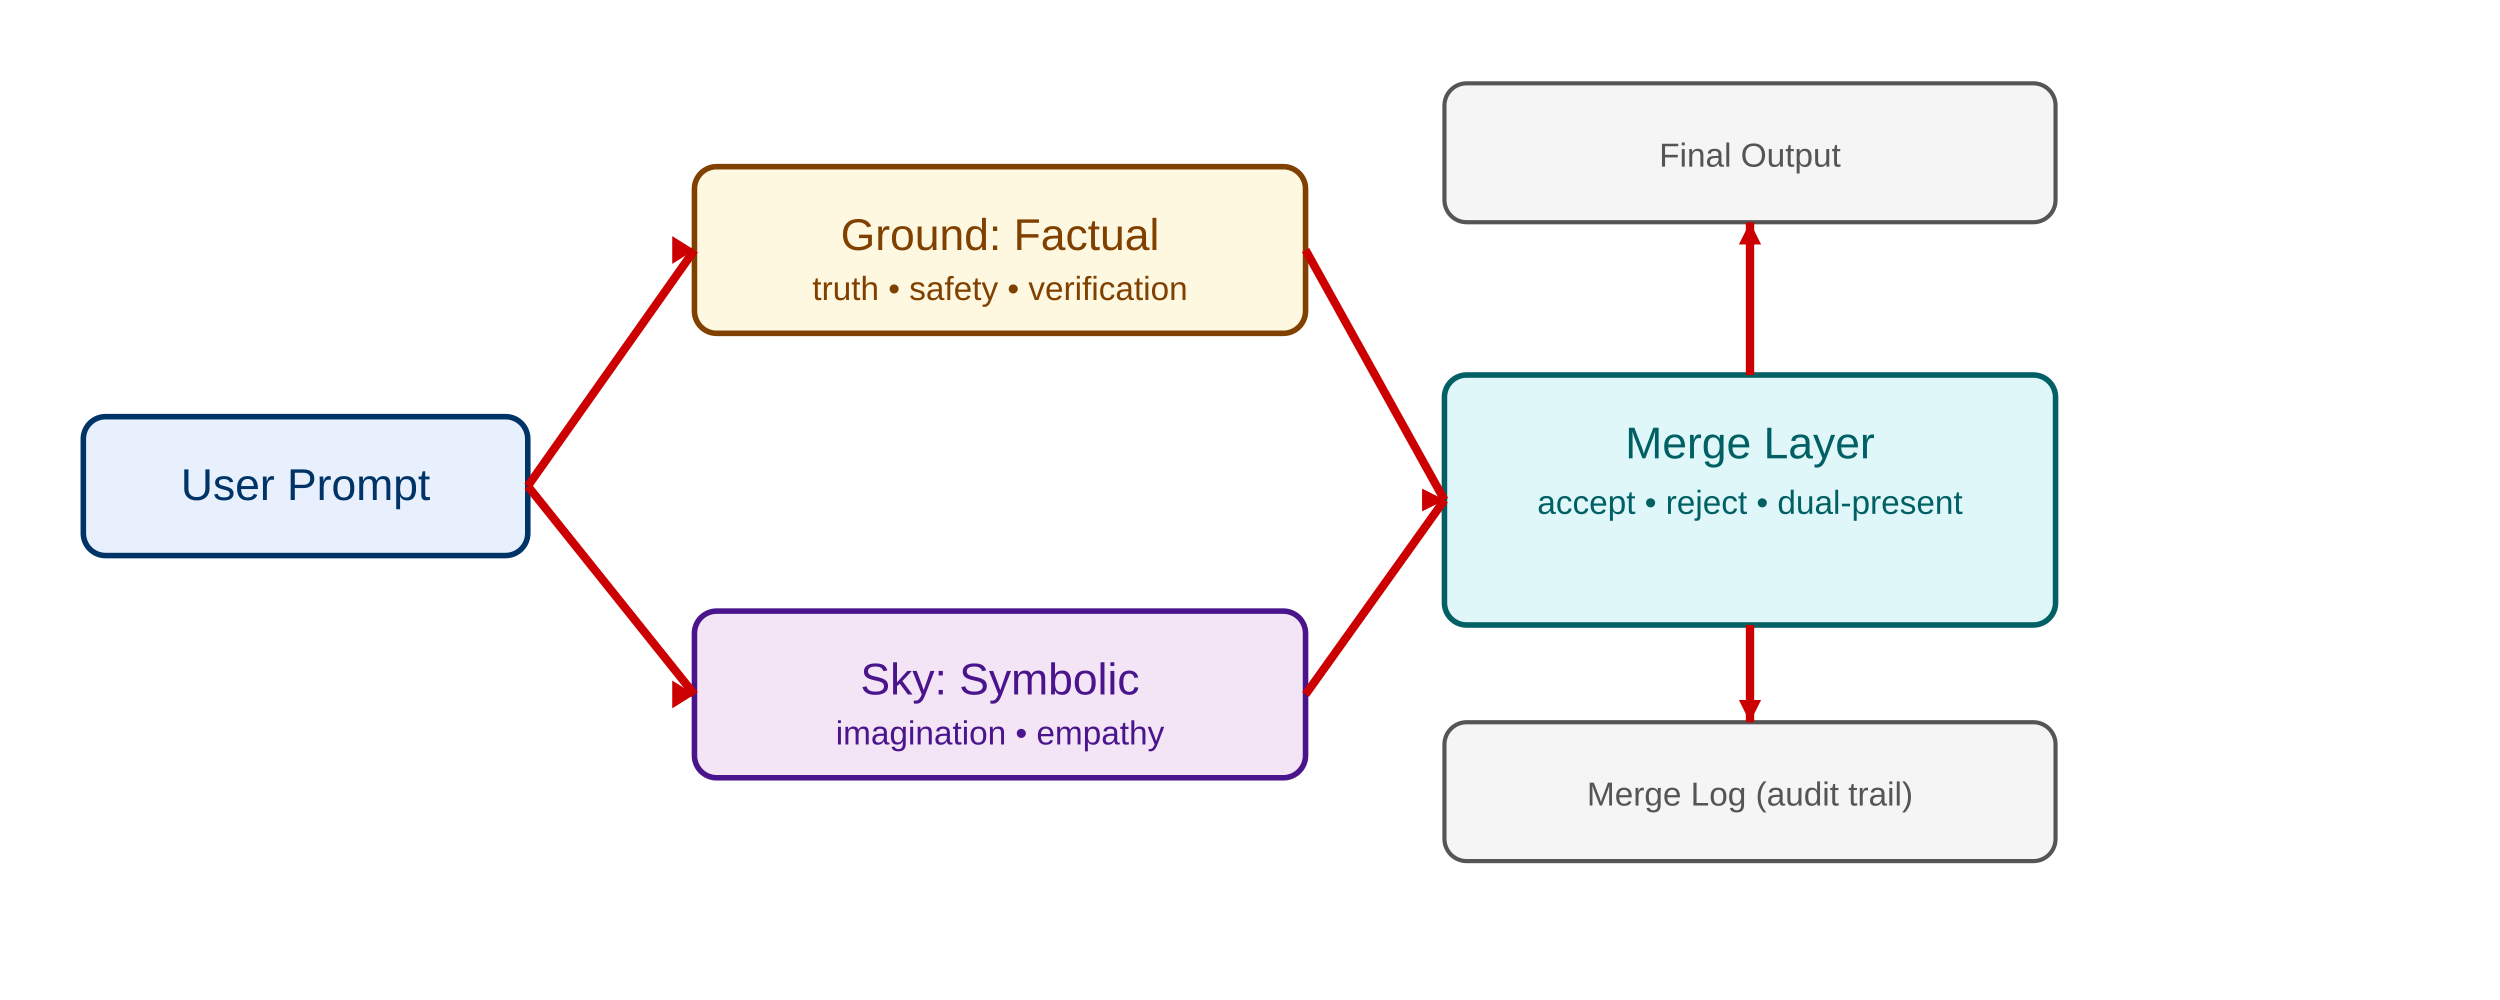
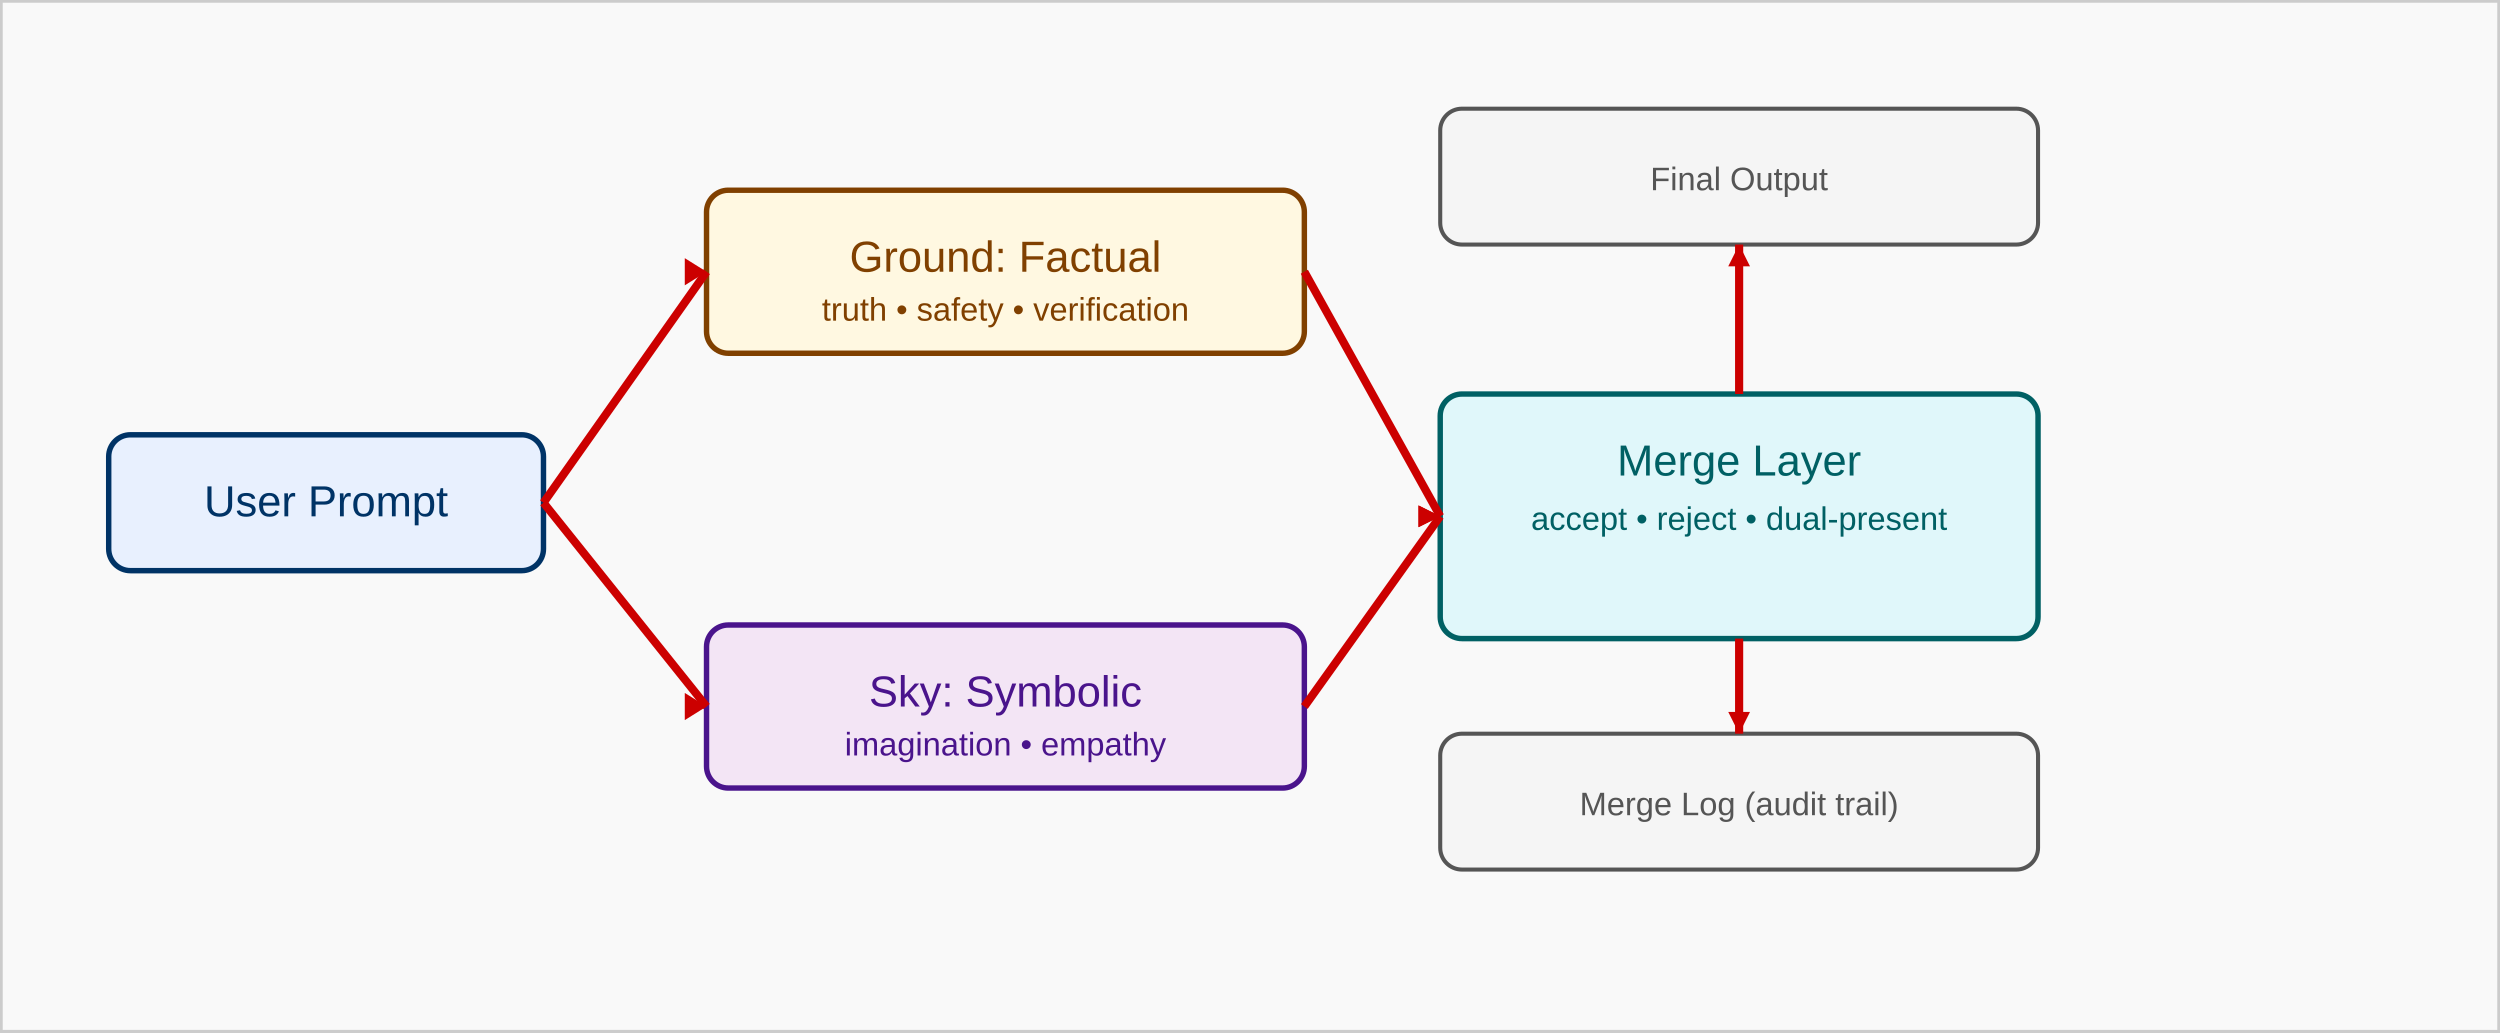
- <svg xmlns="http://www.w3.org/2000/svg" width="900" height="360" viewBox="0 0 900 360">
-   <rect x="30" y="150" width="160" height="50" rx="8" ry="8" fill="#e8f0fe" stroke="#003366" stroke-width="2" />
-   <text x="110" y="180" text-anchor="middle" font-family="Arial, sans-serif" font-size="16" fill="#003366">User Prompt</text>
-   <rect x="250" y="60" width="220" height="60" rx="8" ry="8" fill="#fff8e1" stroke="#804000" stroke-width="2" />
-   <text x="360" y="90" text-anchor="middle" font-family="Arial, sans-serif" font-size="16" fill="#804000">Ground: Factual</text>
-   <text x="360" y="108" text-anchor="middle" font-family="Arial, sans-serif" font-size="12" fill="#804000">truth • safety • verification</text>
-   <rect x="250" y="220" width="220" height="60" rx="8" ry="8" fill="#f3e5f5" stroke="#4a148c" stroke-width="2" />
-   <text x="360" y="250" text-anchor="middle" font-family="Arial, sans-serif" font-size="16" fill="#4a148c">Sky: Symbolic</text>
-   <text x="360" y="268" text-anchor="middle" font-family="Arial, sans-serif" font-size="12" fill="#4a148c">imagination • empathy</text>
-   <rect x="520" y="135" width="220" height="90" rx="8" ry="8" fill="#e0f7fa" stroke="#006064" stroke-width="2" />
-   <text x="630" y="165" text-anchor="middle" font-family="Arial, sans-serif" font-size="16" fill="#006064">Merge Layer</text>
-   <text x="630" y="185" text-anchor="middle" font-family="Arial, sans-serif" font-size="12" fill="#006064">accept • reject • dual-present</text>
-   <rect x="520" y="260" width="220" height="50" rx="8" ry="8" fill="#f5f5f5" stroke="#555555" stroke-width="1.5" />
-   <text x="630" y="290" text-anchor="middle" font-family="Arial, sans-serif" font-size="12" fill="#555555">Merge Log (audit trail)</text>
-   <rect x="520" y="30" width="220" height="50" rx="8" ry="8" fill="#f5f5f5" stroke="#555555" stroke-width="1.5" />
-   <text x="630" y="60" text-anchor="middle" font-family="Arial, sans-serif" font-size="12" fill="#555555">Final Output</text>
-   <line x1="190" y1="175" x2="250" y2="90" stroke="#cc0000" stroke-width="3" />
-   <polygon points="250,90 242,95 242,85" fill="#cc0000" />
-   <line x1="190" y1="175" x2="250" y2="250" stroke="#cc0000" stroke-width="3" />
-   <polygon points="250,250 242,255 242,245" fill="#cc0000" />
-   <line x1="470" y1="90" x2="520" y2="180" stroke="#cc0000" stroke-width="3" />
-   <polygon points="520,180 512,184 512,176" fill="#cc0000" />
-   <line x1="470" y1="250" x2="520" y2="180" stroke="#cc0000" stroke-width="3" />
-   <polygon points="520,180 512,184 512,176" fill="#cc0000" />
-   <line x1="630" y1="135" x2="630" y2="80" stroke="#cc0000" stroke-width="3" />
-   <polygon points="630,80 626,88 634,88" fill="#cc0000" />
-   <line x1="630" y1="225" x2="630" y2="260" stroke="#cc0000" stroke-width="3" />
-   <polygon points="630,260 626,252 634,252" fill="#cc0000" />
+ <svg xmlns="http://www.w3.org/2000/svg" width="920" height="380" viewBox="0 0 920 380">
+   <rect x="0" y="0" width="920" height="380" fill="#f9f9f9" stroke="#cccccc" stroke-width="2" />
+   <rect x="40" y="160" width="160" height="50" rx="8" ry="8" fill="#e8f0fe" stroke="#003366" stroke-width="2" />
+   <text x="120" y="190" text-anchor="middle" font-family="Arial, sans-serif" font-size="16" fill="#003366">User Prompt</text>
+   <rect x="260" y="70" width="220" height="60" rx="8" ry="8" fill="#fff8e1" stroke="#804000" stroke-width="2" />
+   <text x="370" y="100" text-anchor="middle" font-family="Arial, sans-serif" font-size="16" fill="#804000">Ground: Factual</text>
+   <text x="370" y="118" text-anchor="middle" font-family="Arial, sans-serif" font-size="12" fill="#804000">truth • safety • verification</text>
+   <rect x="260" y="230" width="220" height="60" rx="8" ry="8" fill="#f3e5f5" stroke="#4a148c" stroke-width="2" />
+   <text x="370" y="260" text-anchor="middle" font-family="Arial, sans-serif" font-size="16" fill="#4a148c">Sky: Symbolic</text>
+   <text x="370" y="278" text-anchor="middle" font-family="Arial, sans-serif" font-size="12" fill="#4a148c">imagination • empathy</text>
+   <rect x="530" y="145" width="220" height="90" rx="8" ry="8" fill="#e0f7fa" stroke="#006064" stroke-width="2" />
+   <text x="640" y="175" text-anchor="middle" font-family="Arial, sans-serif" font-size="16" fill="#006064">Merge Layer</text>
+   <text x="640" y="195" text-anchor="middle" font-family="Arial, sans-serif" font-size="12" fill="#006064">accept • reject • dual-present</text>
+   <rect x="530" y="270" width="220" height="50" rx="8" ry="8" fill="#f5f5f5" stroke="#555555" stroke-width="1.5" />
+   <text x="640" y="300" text-anchor="middle" font-family="Arial, sans-serif" font-size="12" fill="#555555">Merge Log (audit trail)</text>
+   <rect x="530" y="40" width="220" height="50" rx="8" ry="8" fill="#f5f5f5" stroke="#555555" stroke-width="1.5" />
+   <text x="640" y="70" text-anchor="middle" font-family="Arial, sans-serif" font-size="12" fill="#555555">Final Output</text>
+   <line x1="200" y1="185" x2="260" y2="100" stroke="#cc0000" stroke-width="3" />
+   <polygon points="260,100 252,105 252,95" fill="#cc0000" />
+   <line x1="200" y1="185" x2="260" y2="260" stroke="#cc0000" stroke-width="3" />
+   <polygon points="260,260 252,265 252,255" fill="#cc0000" />
+   <line x1="480" y1="100" x2="530" y2="190" stroke="#cc0000" stroke-width="3" />
+   <polygon points="530,190 522,194 522,186" fill="#cc0000" />
+   <line x1="480" y1="260" x2="530" y2="190" stroke="#cc0000" stroke-width="3" />
+   <polygon points="530,190 522,194 522,186" fill="#cc0000" />
+   <line x1="640" y1="145" x2="640" y2="90" stroke="#cc0000" stroke-width="3" />
+   <polygon points="640,90 636,98 644,98" fill="#cc0000" />
+   <line x1="640" y1="235" x2="640" y2="270" stroke="#cc0000" stroke-width="3" />
+   <polygon points="640,270 636,262 644,262" fill="#cc0000" />
</svg>
